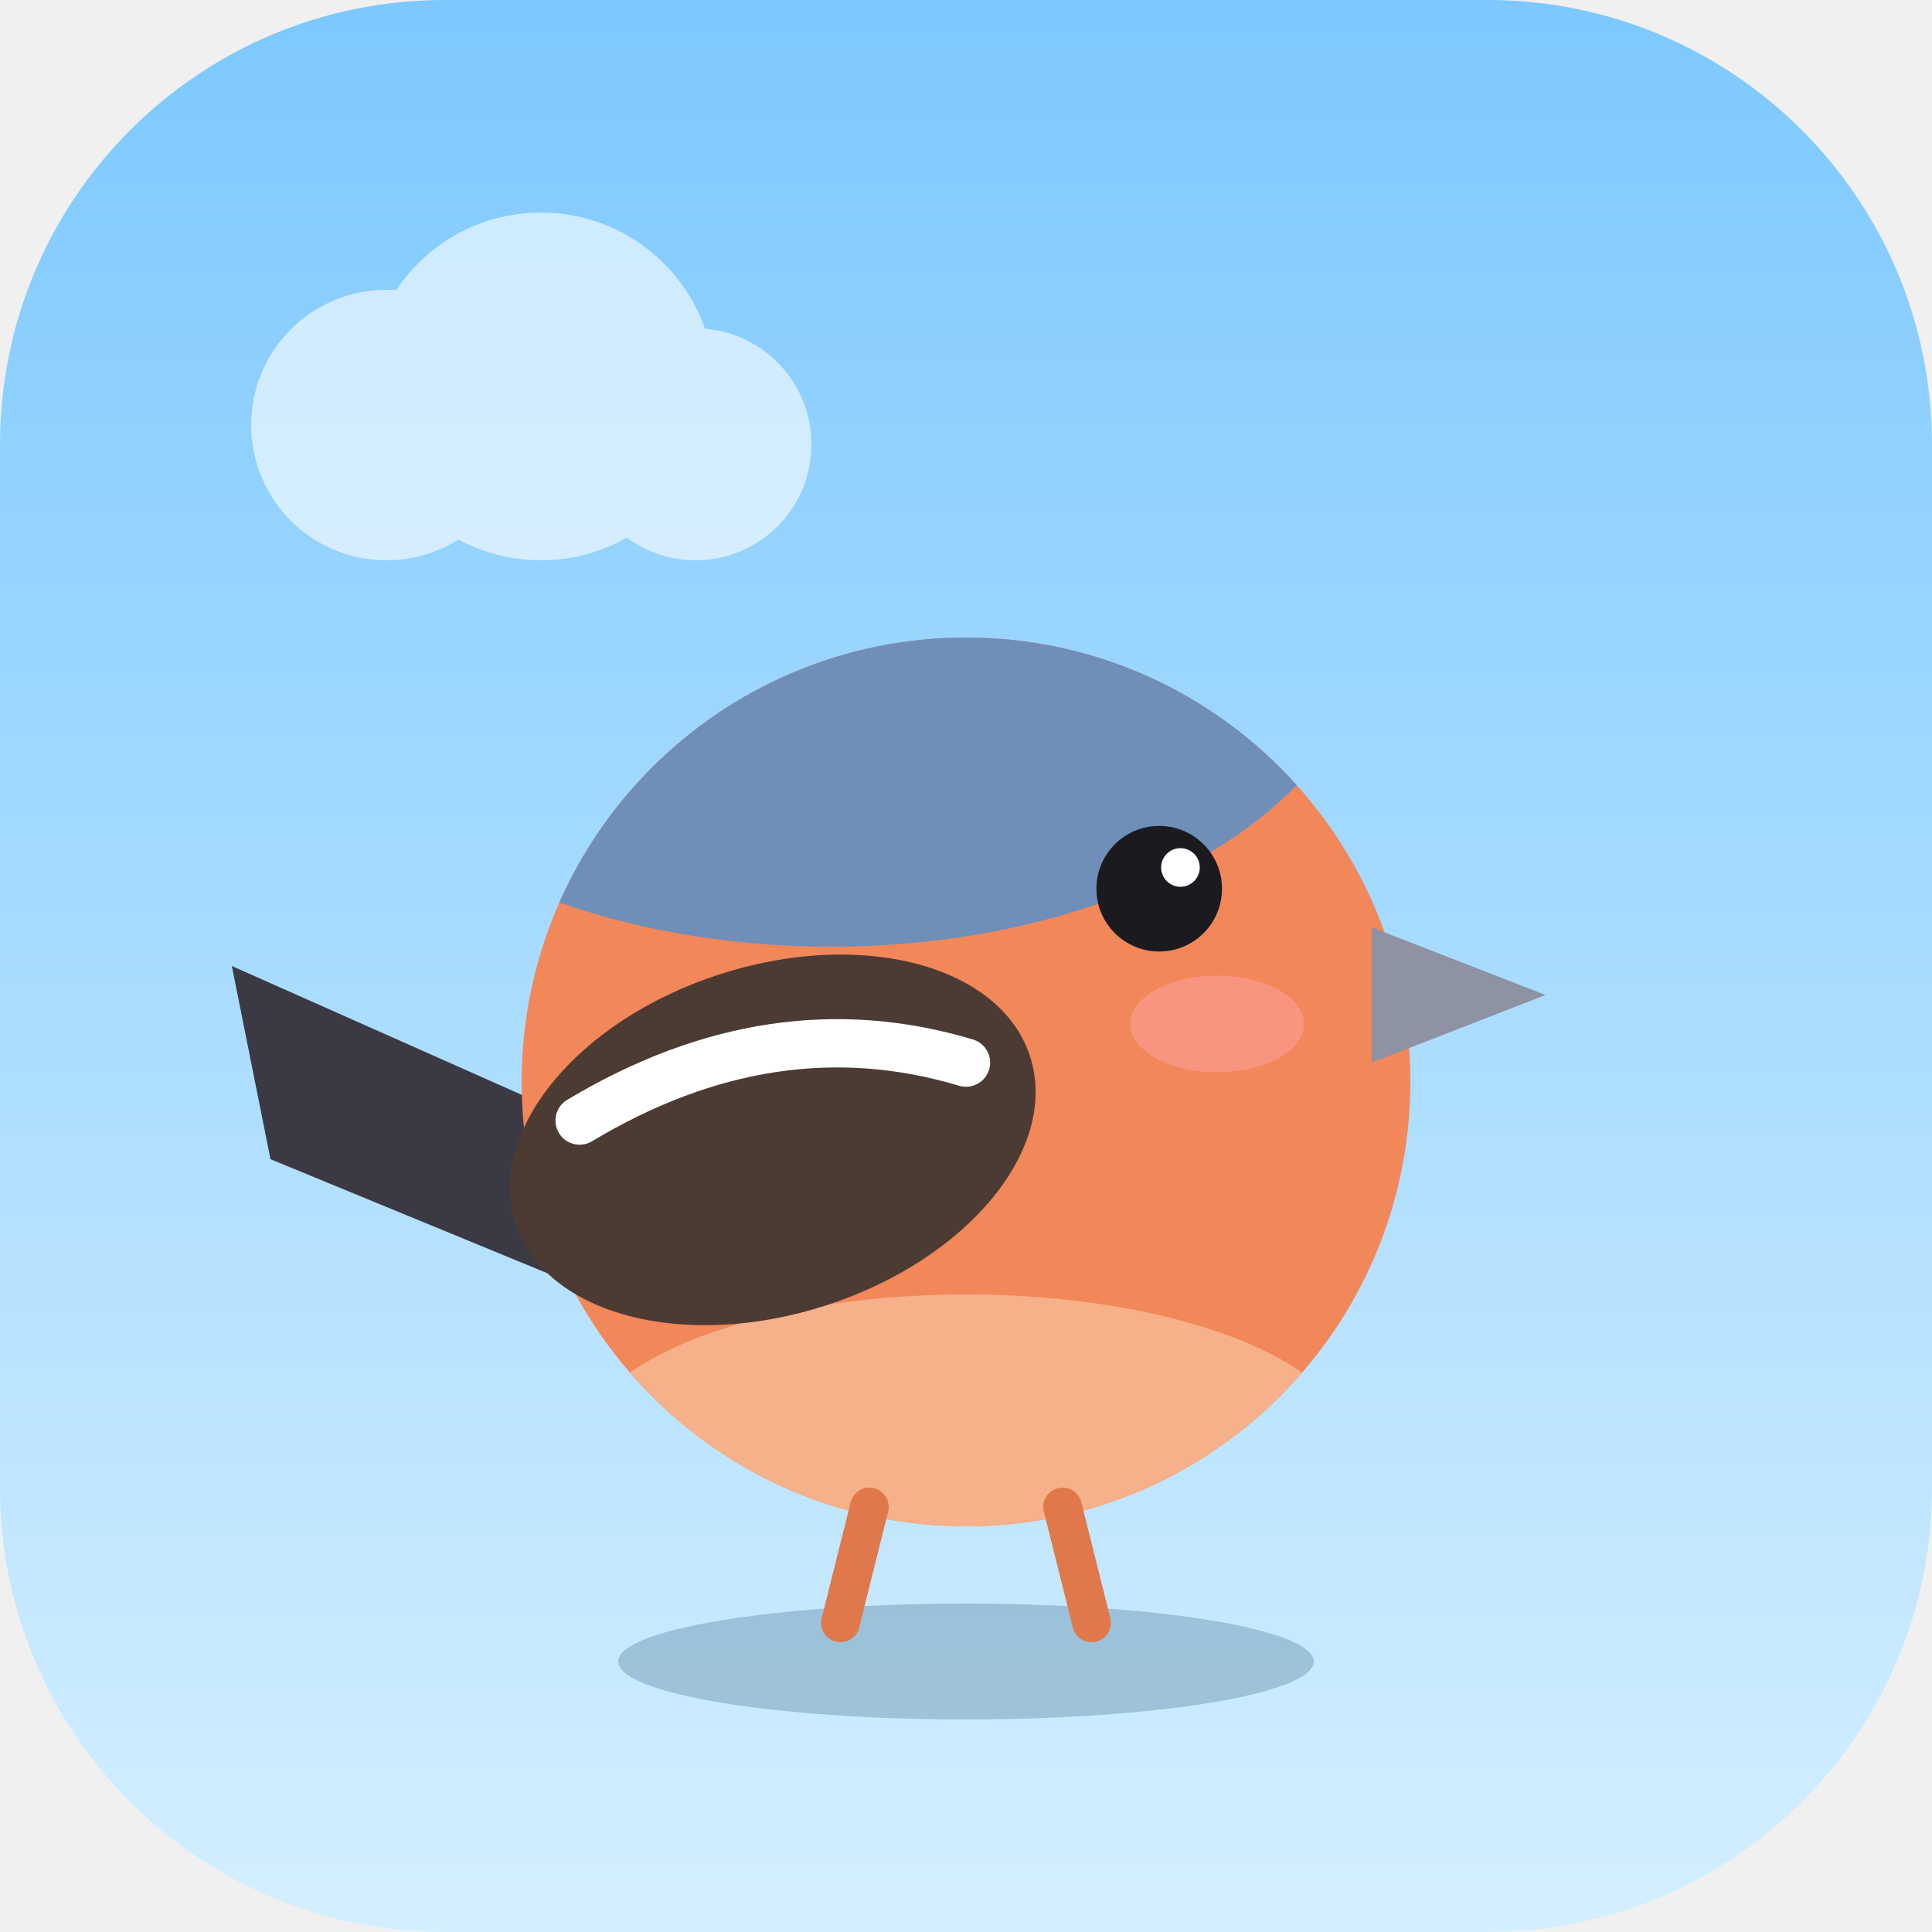
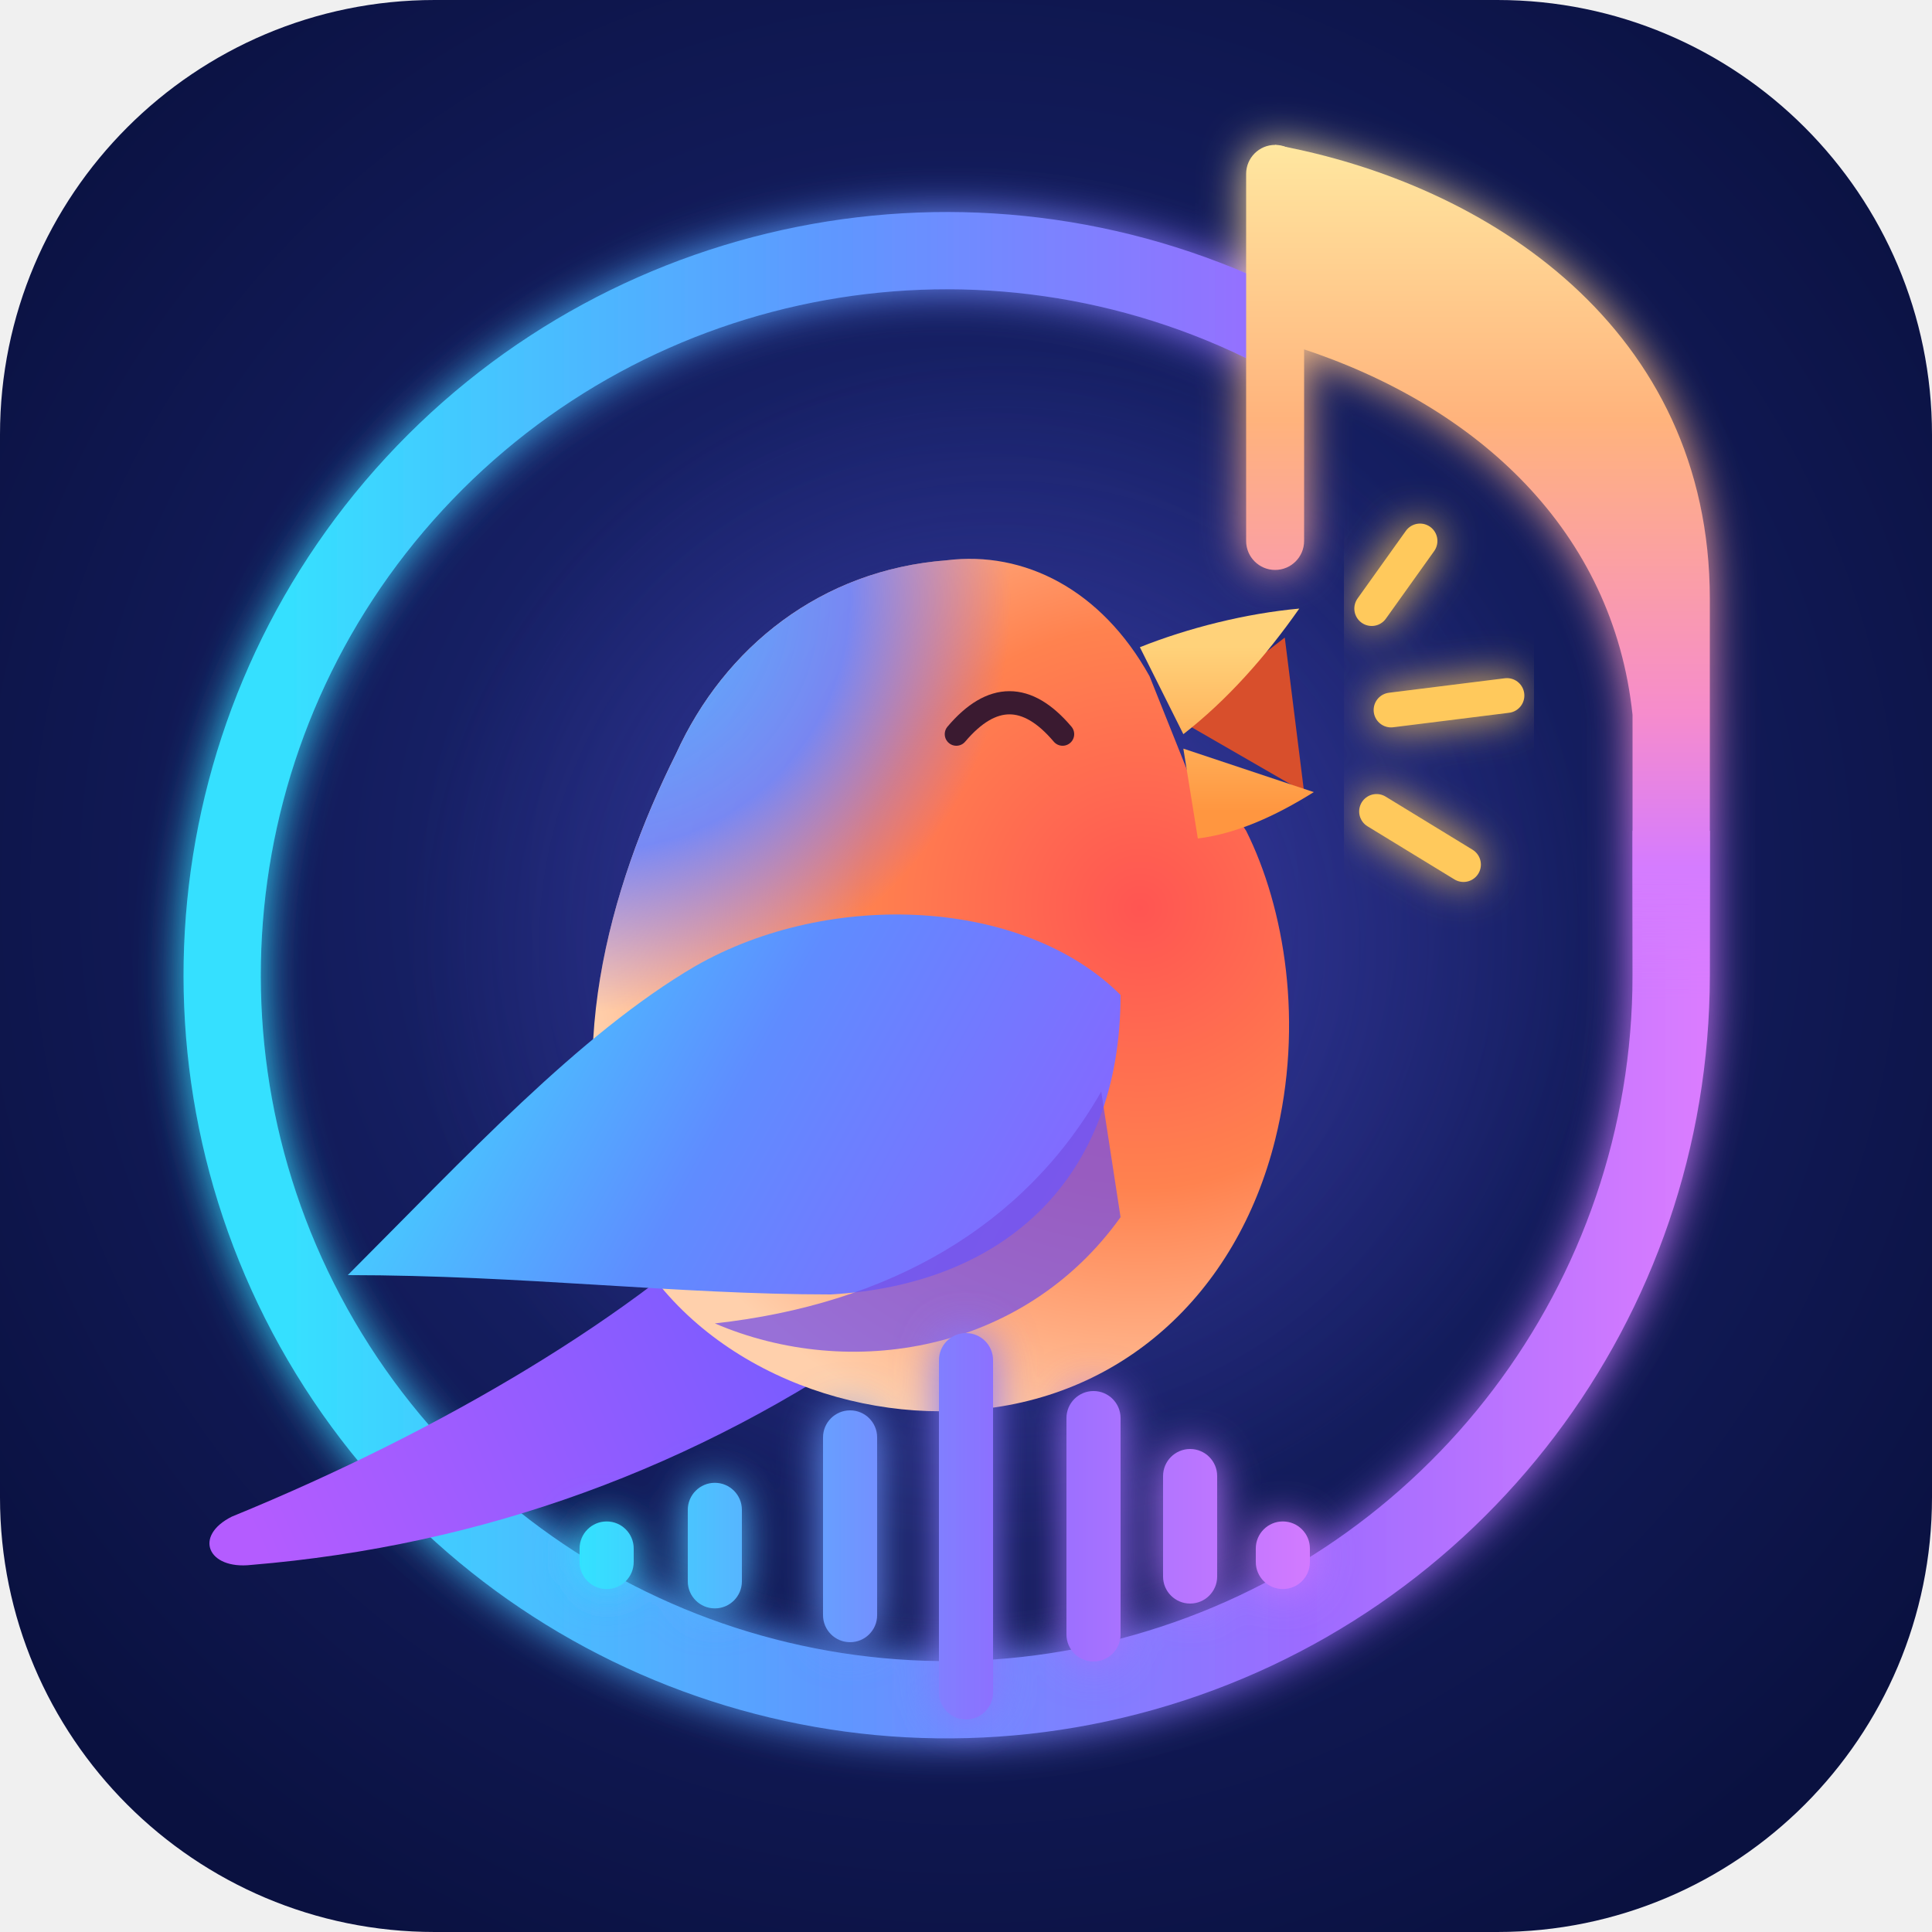
<svg xmlns="http://www.w3.org/2000/svg" viewBox="0 0 200 200">
  <defs>
+     <radialGradient id="pbg" cx="100" cy="92" r="125" gradientUnits="userSpaceOnUse">
+       <stop offset="0" stop-color="#232f85" />
+       <stop offset=".55" stop-color="#131c5c" />
+       <stop offset="1" stop-color="#0a1140" />
+     </radialGradient>
+     <radialGradient id="phalo" cx="104" cy="98" r="62" gradientUnits="userSpaceOnUse">
+       <stop offset="0" stop-color="#5a4fd6" stop-opacity=".45" />
+       <stop offset="1" stop-color="#5a4fd6" stop-opacity="0" />
+     </radialGradient>
+     <linearGradient id="pring" x1="30" y1="0" x2="176" y2="0" gradientUnits="userSpaceOnUse">
+       <stop offset="0" stop-color="#36e0ff" />
+       <stop offset=".38" stop-color="#5e98ff" />
+       <stop offset=".72" stop-color="#9c6bff" />
+       <stop offset="1" stop-color="#da7cff" />
+     </linearGradient>
+     <linearGradient id="pnote" x1="0" y1="15" x2="0" y2="104" gradientUnits="userSpaceOnUse">
+       <stop offset="0" stop-color="#ffe7a0" />
+       <stop offset=".32" stop-color="#ffb37c" />
+       <stop offset=".66" stop-color="#f68ccc" />
+       <stop offset=".84" stop-color="#d57bff" />
+       <stop offset="1" stop-color="#d57bff" stop-opacity="0" />
+     </linearGradient>
+     <linearGradient id="pflash" x1="0" y1="15" x2="0" y2="104" gradientUnits="userSpaceOnUse">
+       <stop offset=".6" stop-color="#fff" />
+       <stop offset=".9" stop-color="#fff" stop-opacity="0" />
+     </linearGradient>
+     <radialGradient id="pbody" cx="118" cy="94" r="58" gradientUnits="userSpaceOnUse">
+       <stop offset="0" stop-color="#ff5552" />
+       <stop offset=".5" stop-color="#ff824f" />
+       <stop offset="1" stop-color="#ffd0ac" />
+     </radialGradient>
+     <radialGradient id="pcap" cx="62" cy="62" r="52" gradientUnits="userSpaceOnUse">
+       <stop offset="0" stop-color="#4cc0ff" />
+       <stop offset=".5" stop-color="#6a84ff" stop-opacity=".9" />
+       <stop offset=".82" stop-color="#8a6cff" stop-opacity="0" />
+     </radialGradient>
+     <linearGradient id="pwing" x1="44" y1="98" x2="114" y2="136" gradientUnits="userSpaceOnUse">
+       <stop offset="0" stop-color="#3fdcff" />
+       <stop offset=".45" stop-color="#5f8cff" />
+       <stop offset="1" stop-color="#8d60ff" />
+     </linearGradient>
+     <linearGradient id="ptail" x1="26" y1="158" x2="90" y2="130" gradientUnits="userSpaceOnUse">
+       <stop offset="0" stop-color="#b45cff" />
+       <stop offset="1" stop-color="#6f5cff" />
+     </linearGradient>
+     <linearGradient id="pbeak" x1="0" y1="67" x2="0" y2="84" gradientUnits="userSpaceOnUse">
+       <stop offset="0" stop-color="#ffd27a" />
+       <stop offset="1" stop-color="#ff9640" />
+     </linearGradient>
+     <linearGradient id="pbars" x1="60" y1="0" x2="140" y2="0" gradientUnits="userSpaceOnUse">
+       <stop offset="0" stop-color="#33e2ff" />
+       <stop offset=".55" stop-color="#8f6dff" />
+       <stop offset="1" stop-color="#dc7cff" />
+     </linearGradient>
    <clipPath id="pt">
-       <rect width="200" height="200" rx="46" />
+       <rect width="200" height="200" rx="45" />
    </clipPath>
    <clipPath id="pb">
-       <circle cx="100" cy="112" r="46" />
+       <path d="M119 70C114 61 106 57 98 58 85 59 75 67 70 78 63 92 58 110 64 126 70 140 86 147 100 146 116 145 128 134 132 118 135 106 133 94 129 86 127 83 125 81 123 80Z" />
    </clipPath>
-     <linearGradient id="ps" x1="0" y1="0" x2="0" y2="1">
-       <stop offset="0" stop-color="#7cc8ff" />
-       <stop offset="1" stop-color="#d4efff" />
-     </linearGradient>
+     <filter id="pglow" x="-20%" y="-20%" width="140%" height="140%">
+       <feGaussianBlur stdDeviation="2.2" result="b" />
+       <feMerge>
+         <feMergeNode in="b" />
+         <feMergeNode in="SourceGraphic" />
+       </feMerge>
+     </filter>
  </defs>
  <g clip-path="url(#pt)">
-     <rect width="200" height="200" fill="url(#ps)" />
-     <g fill="#fff" opacity=".6">
-       <circle cx="40" cy="44" r="14" />
-       <circle cx="56" cy="40" r="18" />
-       <circle cx="72" cy="46" r="12" />
+     <rect width="200" height="200" fill="url(#pbg)" />
+     <circle cx="104" cy="98" r="62" fill="url(#phalo)" />
+     <g filter="url(#pglow)">
+       <path d="M132 34.1A75 75 0 1 0 173 101V86" fill="none" stroke="url(#pring)" stroke-width="8" />
+       <g fill="url(#pnote)">
+         <rect x="129" y="15" width="6" height="44" rx="3" />
+         <path d="M132 15C154 19 177 34 177 62V104H169V74C167 55 153 42 134.5 36Z" />
+       </g>
    </g>
-     <ellipse cx="100" cy="172" rx="36" ry="6" fill="#1d4a6b" opacity=".25" />
    <g>
-       <path d="M60 116 L24 100 L28 120 L62 134 Z" fill="#3b3a44" />
-       <circle cx="100" cy="112" r="46" fill="#f2875a" />
-       <g clip-path="url(#pb)">
-         <ellipse cx="86" cy="64" rx="56" ry="34" fill="#6f8fb8" />
-         <ellipse cx="100" cy="150" rx="40" ry="16" fill="#f6b08a" />
+       <path d="M78 124C66 136 46 148 24 157 20 159 21.5 162.5 26 162 50 160 72 152 92 138Z" fill="url(#ptail)" />
+       <path d="M119 70C114 61 106 57 98 58 85 59 75 67 70 78 63 92 58 110 64 126 70 140 86 147 100 146 116 145 128 134 132 118 135 106 133 94 129 86 127 83 125 81 123 80Z" fill="url(#pbody)" />
+       <rect width="200" height="200" fill="url(#pcap)" clip-path="url(#pb)" />
+       <path d="M116 103C106 93 86 92 72 100 60 107 48 120 36 132 54 132 70 134 86 134 104 133 116 122 116 103Z" fill="url(#pwing)" />
+       <path d="M114 113C106 127 92 135 74 137 88 143 106 140 116 126Z" fill="#7650e6" opacity=".75" />
+       <path d="M99 76Q104.5 69.5 110 76" fill="none" stroke="#3a1a30" stroke-width="2.4" stroke-linecap="round" />
+       <path d="M122 74.5 133 66 135 82Z" fill="#d84f2c" />
+       <path d="M118 67C123 65 129 63.5 134.5 63 131 68 127 72.5 122.5 76Z" fill="url(#pbeak)" />
+       <path d="M122.5 77.5C127 79 131.5 80.5 136 82 132 84.5 128 86.3 124 86.8Z" fill="url(#pbeak)" />
+       <g fill="none" stroke="#ffc95c" stroke-width="3.6" stroke-linecap="round" filter="url(#pglow)">
+         <path d="M142 63 147 56" />
+         <path d="M144 73.5 156 72" />
+         <path d="M142.5 84 151.5 89.5" />
      </g>
-       <ellipse cx="80" cy="118" rx="28" ry="18" transform="rotate(-18 80 118)" fill="#4c3b33" />
-       <path d="M60 116 Q 80 104 100 110" stroke="#fff" stroke-width="5" fill="none" stroke-linecap="round" />
-       <ellipse cx="126" cy="106" rx="9" ry="5" fill="#ff9e9e" opacity=".55" />
-       <g>
-         <circle cx="120" cy="92" r="6.5" fill="#1b1b1f" />
-         <circle cx="122.2" cy="89.8" r="2" fill="#fff" />
-       </g>
-       <polygon points="142,96 160,103 142,110" fill="#8d93a3" />
-       <path d="M90 156 L87 168 M110 156 L113 168" stroke="#e0784b" stroke-width="4" stroke-linecap="round" />
+     </g>
+     <g fill="url(#pbars)" filter="url(#pglow)">
+       <rect x="60" y="157.5" width="5.6" height="7" rx="2.8" />
+       <rect x="71.2" y="153.5" width="5.6" height="13" rx="2.8" />
+       <rect x="85.2" y="146" width="5.6" height="24" rx="2.8" />
+       <rect x="97.2" y="138" width="5.6" height="40" rx="2.8" />
+       <rect x="110.4" y="144" width="5.6" height="28" rx="2.8" />
+       <rect x="120.4" y="150" width="5.6" height="16" rx="2.8" />
+       <rect x="130" y="157.5" width="5.6" height="7" rx="2.8" />
    </g>
  </g>
</svg>
